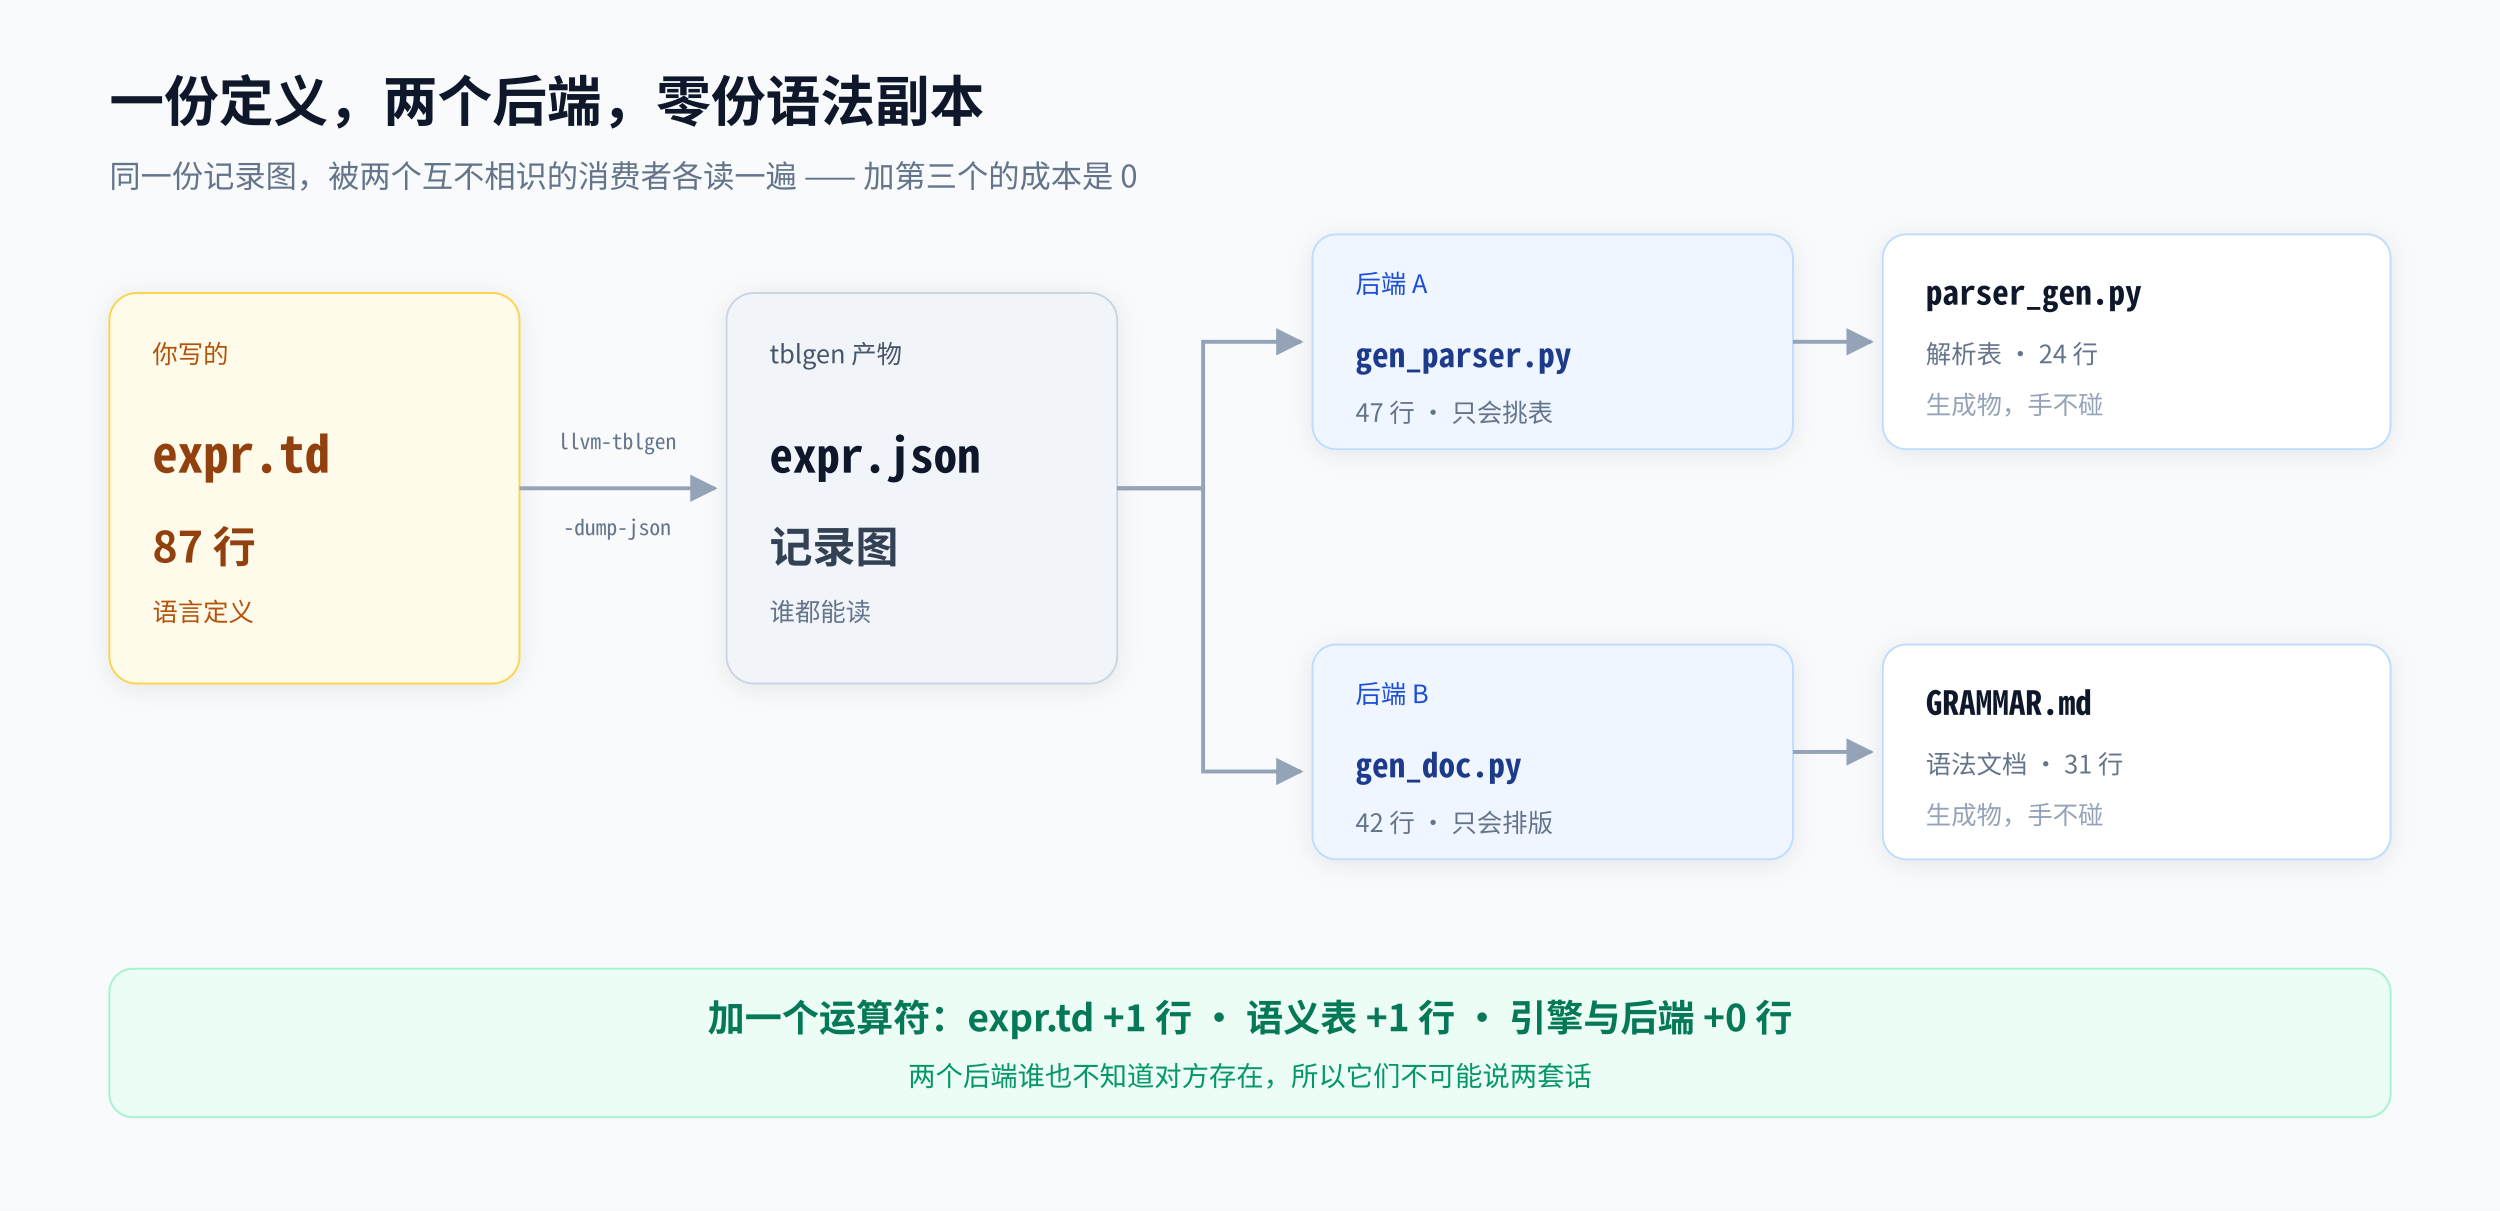
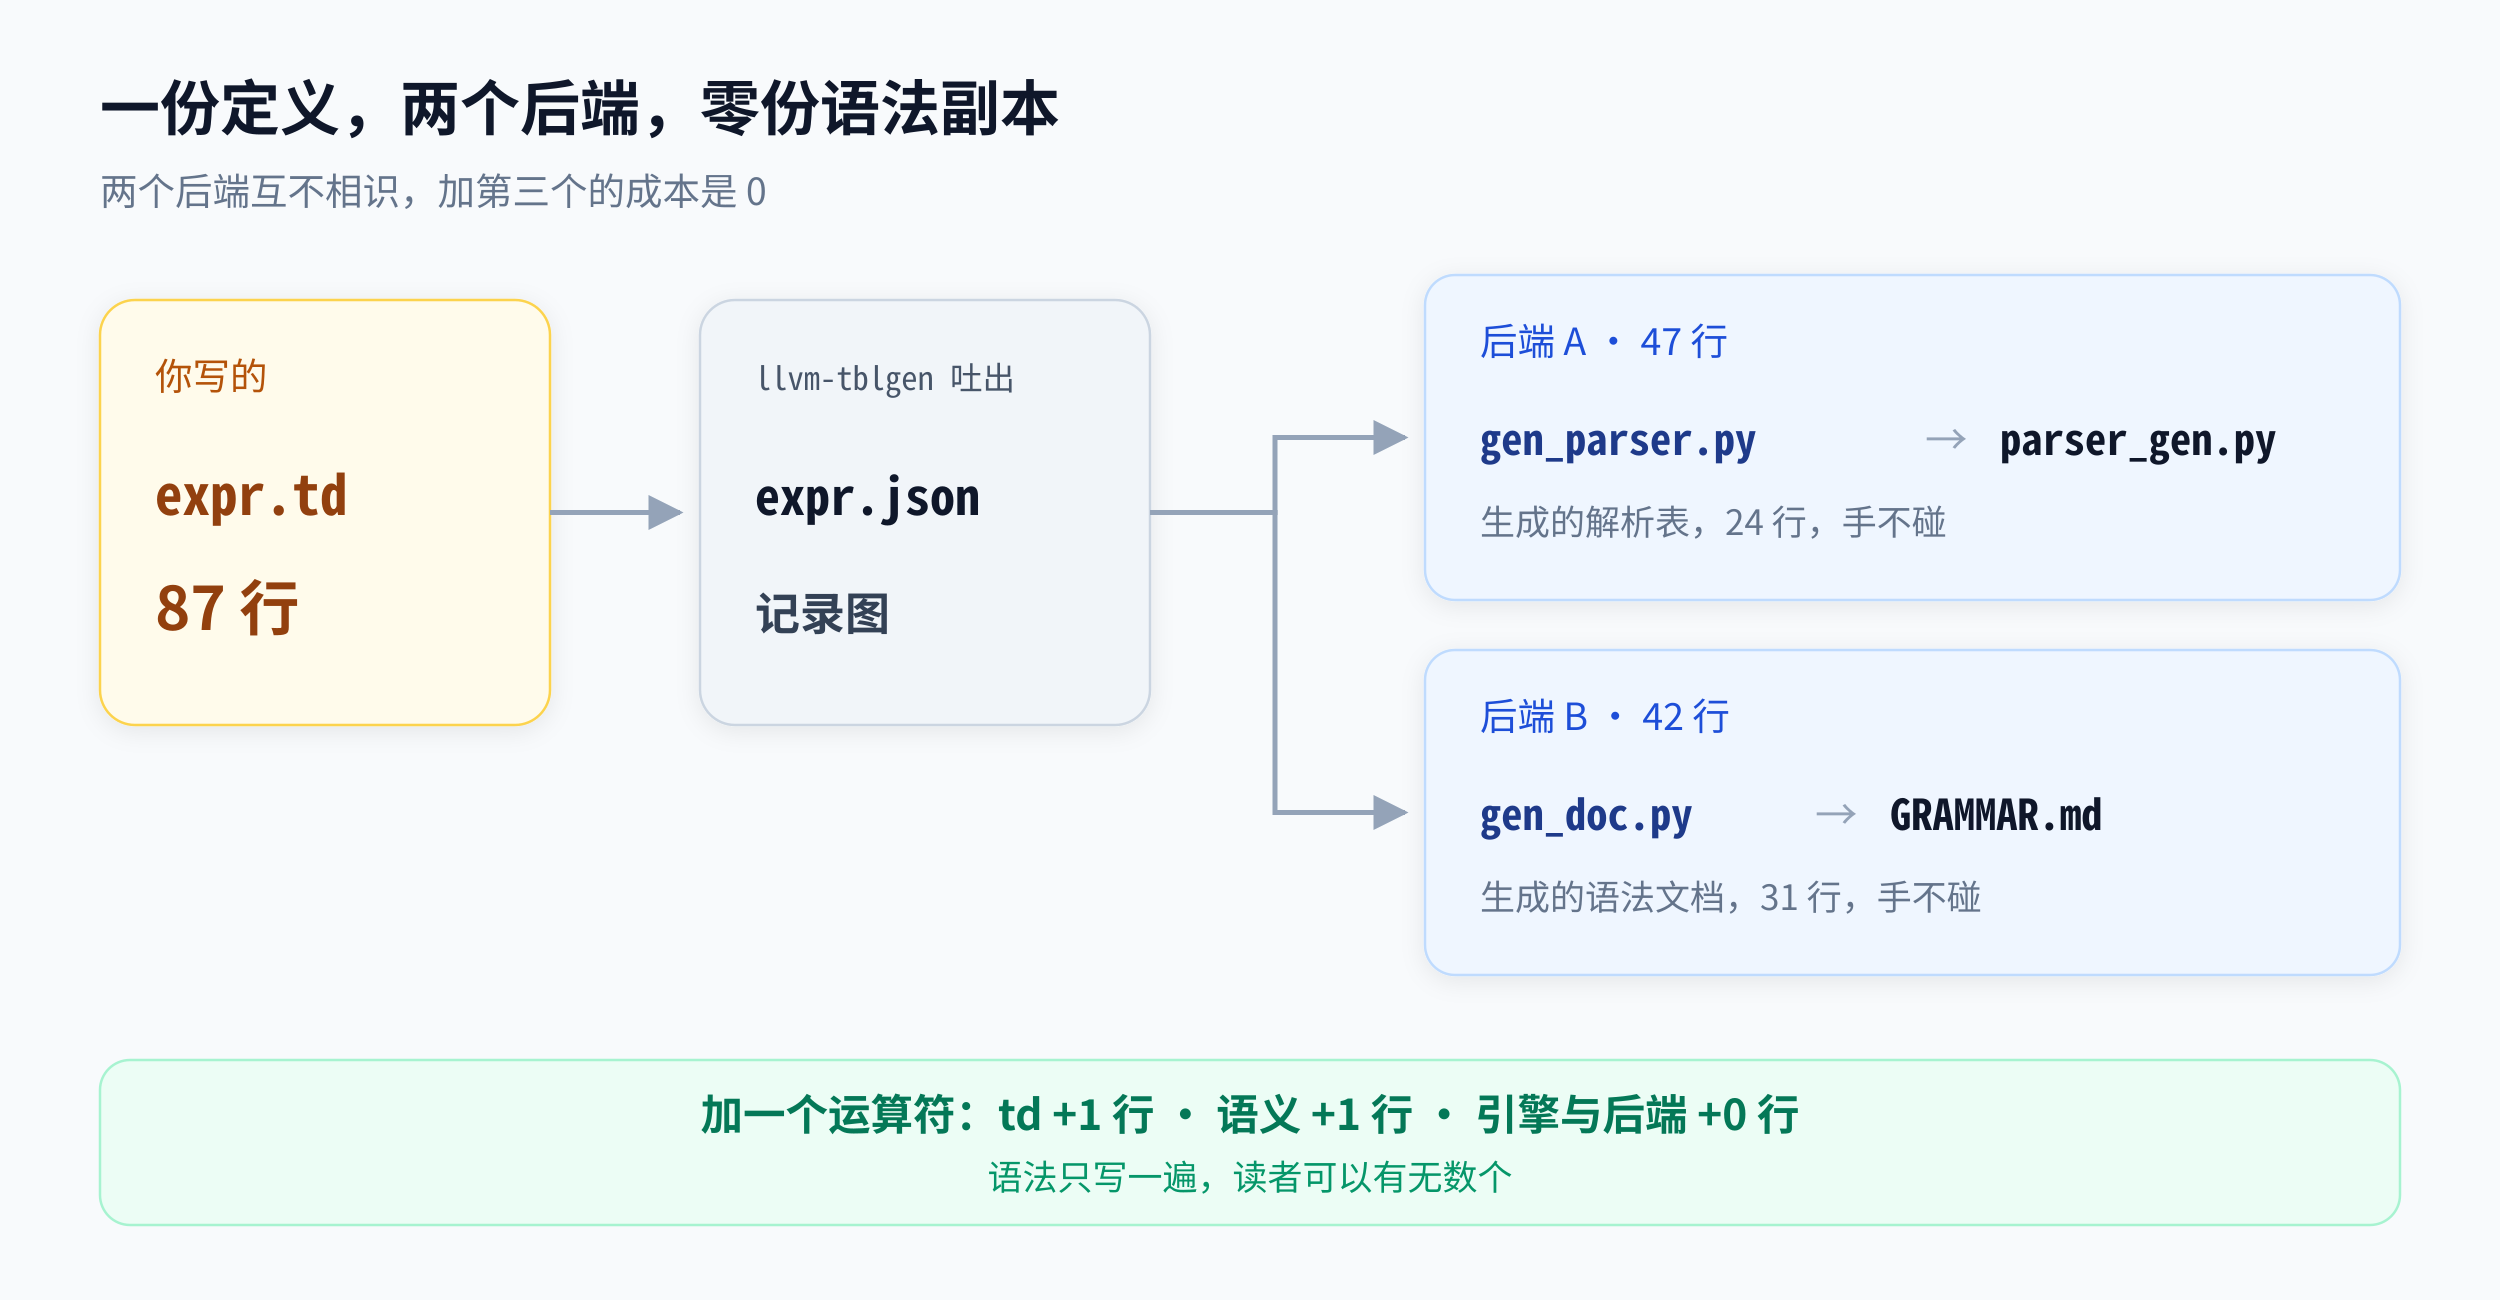
- <svg xmlns="http://www.w3.org/2000/svg" width="1280" height="620" viewBox="0 0 1280 620">
+ <svg xmlns="http://www.w3.org/2000/svg" width="1000" height="520" viewBox="0 0 1000 520">
  <defs>
    <filter id="sh" x="-10%" y="-10%" width="120%" height="130%">
-       <feDropShadow dx="0" dy="2" stdDeviation="6" flood-color="#0f172a" flood-opacity="0.08" />
+       <feDropShadow dx="0" dy="2" stdDeviation="5" flood-color="#0f172a" flood-opacity="0.08" />
    </filter>
    <marker id="ar" viewBox="0 0 10 10" refX="9" refY="5" markerWidth="7" markerHeight="7" orient="auto">
      <path d="M0,0 L10,5 L0,10 z" fill="#94A3B8" />
    </marker>
  </defs>
-   <rect width="1280" height="620" fill="#F8FAFC" />
-   <text x="56" y="62" font-family="Noto Sans CJK SC" font-size="28" font-weight="700" fill="#0F172A">一份定义，两个后端，零份语法副本</text>
-   <text x="56" y="96" font-family="Noto Sans CJK SC" font-size="16" fill="#64748B">同一份记录图，被两个互不相识的消费者各读一遍 —— 加第三个的成本是 0</text>
-   <rect x="56" y="150" width="210" height="200" rx="14" fill="#FFFBEB" stroke="#FCD34D" filter="url(#sh)" />
-   <text x="78" y="186" font-family="Noto Sans CJK SC" font-size="13" fill="#B45309">你写的</text>
-   <text x="78" y="242" font-family="Noto Sans Mono CJK SC" font-size="26" font-weight="700" fill="#92400E">expr.td</text>
-   <text x="78" y="288" font-family="Noto Sans CJK SC" font-size="22" font-weight="700" fill="#92400E">87 行</text>
-   <text x="78" y="318" font-family="Noto Sans CJK SC" font-size="13" fill="#B45309">语言定义</text>
-   <line x1="266" y1="250" x2="366" y2="250" stroke="#94A3B8" stroke-width="2" marker-end="url(#ar)" />
-   <text x="316" y="230" text-anchor="middle" font-family="Noto Sans Mono CJK SC" font-size="11" fill="#64748B">llvm-tblgen</text>
-   <text x="316" y="274" text-anchor="middle" font-family="Noto Sans Mono CJK SC" font-size="11" fill="#64748B">-dump-json</text>
-   <rect x="372" y="150" width="200" height="200" rx="14" fill="#F1F5F9" stroke="#CBD5E1" filter="url(#sh)" />
-   <text x="394" y="186" font-family="Noto Sans CJK SC" font-size="13" fill="#475569">tblgen 产物</text>
-   <text x="394" y="242" font-family="Noto Sans Mono CJK SC" font-size="24" font-weight="700" fill="#0F172A">expr.json</text>
-   <text x="394" y="288" font-family="Noto Sans CJK SC" font-size="22" font-weight="700" fill="#334155">记录图</text>
-   <text x="394" y="318" font-family="Noto Sans CJK SC" font-size="13" fill="#64748B">谁都能读</text>
-   <path d="M572,250 H616 V175 H666" fill="none" stroke="#94A3B8" stroke-width="2" marker-end="url(#ar)" />
-   <path d="M572,250 H616 V395 H666" fill="none" stroke="#94A3B8" stroke-width="2" marker-end="url(#ar)" />
-   <rect x="672" y="120" width="246" height="110" rx="12" fill="#EFF6FF" stroke="#BFDBFE" filter="url(#sh)" />
-   <text x="694" y="150" font-family="Noto Sans CJK SC" font-size="13" fill="#1D4ED8">后端 A</text>
-   <text x="694" y="188" font-family="Noto Sans Mono CJK SC" font-size="17" font-weight="700" fill="#1E3A8A">gen_parser.py</text>
-   <text x="694" y="216" font-family="Noto Sans CJK SC" font-size="13" fill="#64748B">47 行 · 只会挑表</text>
-   <rect x="672" y="330" width="246" height="110" rx="12" fill="#EFF6FF" stroke="#BFDBFE" filter="url(#sh)" />
-   <text x="694" y="360" font-family="Noto Sans CJK SC" font-size="13" fill="#1D4ED8">后端 B</text>
-   <text x="694" y="398" font-family="Noto Sans Mono CJK SC" font-size="17" font-weight="700" fill="#1E3A8A">gen_doc.py</text>
-   <text x="694" y="426" font-family="Noto Sans CJK SC" font-size="13" fill="#64748B">42 行 · 只会排版</text>
-   <line x1="918" y1="175" x2="958" y2="175" stroke="#94A3B8" stroke-width="2" marker-end="url(#ar)" />
-   <line x1="918" y1="385" x2="958" y2="385" stroke="#94A3B8" stroke-width="2" marker-end="url(#ar)" />
-   <rect x="964" y="120" width="260" height="110" rx="12" fill="#FFFFFF" stroke="#BFDBFE" filter="url(#sh)" />
-   <text x="986" y="156" font-family="Noto Sans Mono CJK SC" font-size="17" font-weight="700" fill="#0F172A">parser_gen.py</text>
-   <text x="986" y="186" font-family="Noto Sans CJK SC" font-size="13" fill="#64748B">解析表 · 24 行</text>
-   <text x="986" y="212" font-family="Noto Sans CJK SC" font-size="13" fill="#94A3B8">生成物，手不碰</text>
-   <rect x="964" y="330" width="260" height="110" rx="12" fill="#FFFFFF" stroke="#BFDBFE" filter="url(#sh)" />
-   <text x="986" y="366" font-family="Noto Sans Mono CJK SC" font-size="17" font-weight="700" fill="#0F172A">GRAMMAR.md</text>
-   <text x="986" y="396" font-family="Noto Sans CJK SC" font-size="13" fill="#64748B">语法文档 · 31 行</text>
-   <text x="986" y="422" font-family="Noto Sans CJK SC" font-size="13" fill="#94A3B8">生成物，手不碰</text>
-   <rect x="56" y="496" width="1168" height="76" rx="12" fill="#ECFDF5" stroke="#A7F3D0" />
-   <text x="640" y="528" text-anchor="middle" font-family="Noto Sans CJK SC" font-size="19" font-weight="700" fill="#047857">加一个运算符：expr.td +1 行 · 语义表 +1 行 · 引擎与后端 +0 行</text>
-   <text x="640" y="556" text-anchor="middle" font-family="Noto Sans CJK SC" font-size="14" fill="#059669">两个后端谁也不知道对方存在，所以它们不可能说两套话</text>
+   <rect width="1000" height="520" fill="#F8FAFC" />
+   <text x="40" y="52" font-family="Noto Sans CJK SC" font-size="24" font-weight="700" fill="#0F172A">一份定义，两个后端，零份语法副本</text>
+   <text x="40" y="82" font-family="Noto Sans CJK SC" font-size="15" fill="#64748B">两个后端互不相识，加第三个的成本是 0</text>
+   <rect x="40" y="120" width="180" height="170" rx="14" fill="#FFFBEB" stroke="#FCD34D" filter="url(#sh)" />
+   <text x="62" y="156" font-family="Noto Sans CJK SC" font-size="15" fill="#B45309">你写的</text>
+   <text x="62" y="206" font-family="Noto Sans Mono CJK SC" font-size="22" font-weight="700" fill="#92400E">expr.td</text>
+   <text x="62" y="252" font-family="Noto Sans CJK SC" font-size="24" font-weight="700" fill="#92400E">87 行</text>
+   <line x1="220" y1="205" x2="272" y2="205" stroke="#94A3B8" stroke-width="2" marker-end="url(#ar)" />
+   <rect x="280" y="120" width="180" height="170" rx="14" fill="#F1F5F9" stroke="#CBD5E1" filter="url(#sh)" />
+   <text x="302" y="156" font-family="Noto Sans Mono CJK SC" font-size="13" fill="#475569">llvm-tblgen 吐出</text>
+   <text x="302" y="206" font-family="Noto Sans Mono CJK SC" font-size="20" font-weight="700" fill="#0F172A">expr.json</text>
+   <text x="302" y="252" font-family="Noto Sans CJK SC" font-size="18" font-weight="700" fill="#334155">记录图</text>
+   <path d="M460,205 H510 V175 H562" fill="none" stroke="#94A3B8" stroke-width="2" marker-end="url(#ar)" />
+   <path d="M460,205 H510 V325 H562" fill="none" stroke="#94A3B8" stroke-width="2" marker-end="url(#ar)" />
+   <rect x="570" y="110" width="390" height="130" rx="12" fill="#EFF6FF" stroke="#BFDBFE" filter="url(#sh)" />
+   <text x="592" y="142" font-family="Noto Sans CJK SC" font-size="15" fill="#1D4ED8">后端 A · 47 行</text>
+   <text x="592" y="182" font-family="Noto Sans Mono CJK SC" font-size="17" font-weight="700" fill="#1E3A8A">gen_parser.py</text>
+   <text x="770" y="182" font-family="Noto Sans CJK SC" font-size="17" fill="#94A3B8">→</text>
+   <text x="800" y="182" font-family="Noto Sans Mono CJK SC" font-size="17" font-weight="700" fill="#0F172A">parser_gen.py</text>
+   <text x="592" y="214" font-family="Noto Sans CJK SC" font-size="14" fill="#64748B">生成的解析表，24 行，手不碰</text>
+   <rect x="570" y="260" width="390" height="130" rx="12" fill="#EFF6FF" stroke="#BFDBFE" filter="url(#sh)" />
+   <text x="592" y="292" font-family="Noto Sans CJK SC" font-size="15" fill="#1D4ED8">后端 B · 42 行</text>
+   <text x="592" y="332" font-family="Noto Sans Mono CJK SC" font-size="17" font-weight="700" fill="#1E3A8A">gen_doc.py</text>
+   <text x="726" y="332" font-family="Noto Sans CJK SC" font-size="17" fill="#94A3B8">→</text>
+   <text x="756" y="332" font-family="Noto Sans Mono CJK SC" font-size="17" font-weight="700" fill="#0F172A">GRAMMAR.md</text>
+   <text x="592" y="364" font-family="Noto Sans CJK SC" font-size="14" fill="#64748B">生成的语法文档，31 行，手不碰</text>
+   <rect x="40" y="424" width="920" height="66" rx="12" fill="#ECFDF5" stroke="#A7F3D0" />
+   <text x="500" y="452" text-anchor="middle" font-family="Noto Sans CJK SC" font-size="17" font-weight="700" fill="#047857">加一个运算符：td +1 行 · 语义 +1 行 · 引擎与后端 +0 行</text>
+   <text x="500" y="476" text-anchor="middle" font-family="Noto Sans CJK SC" font-size="14" fill="#059669">语法只写一遍，读者可以有无数个</text>
</svg>
